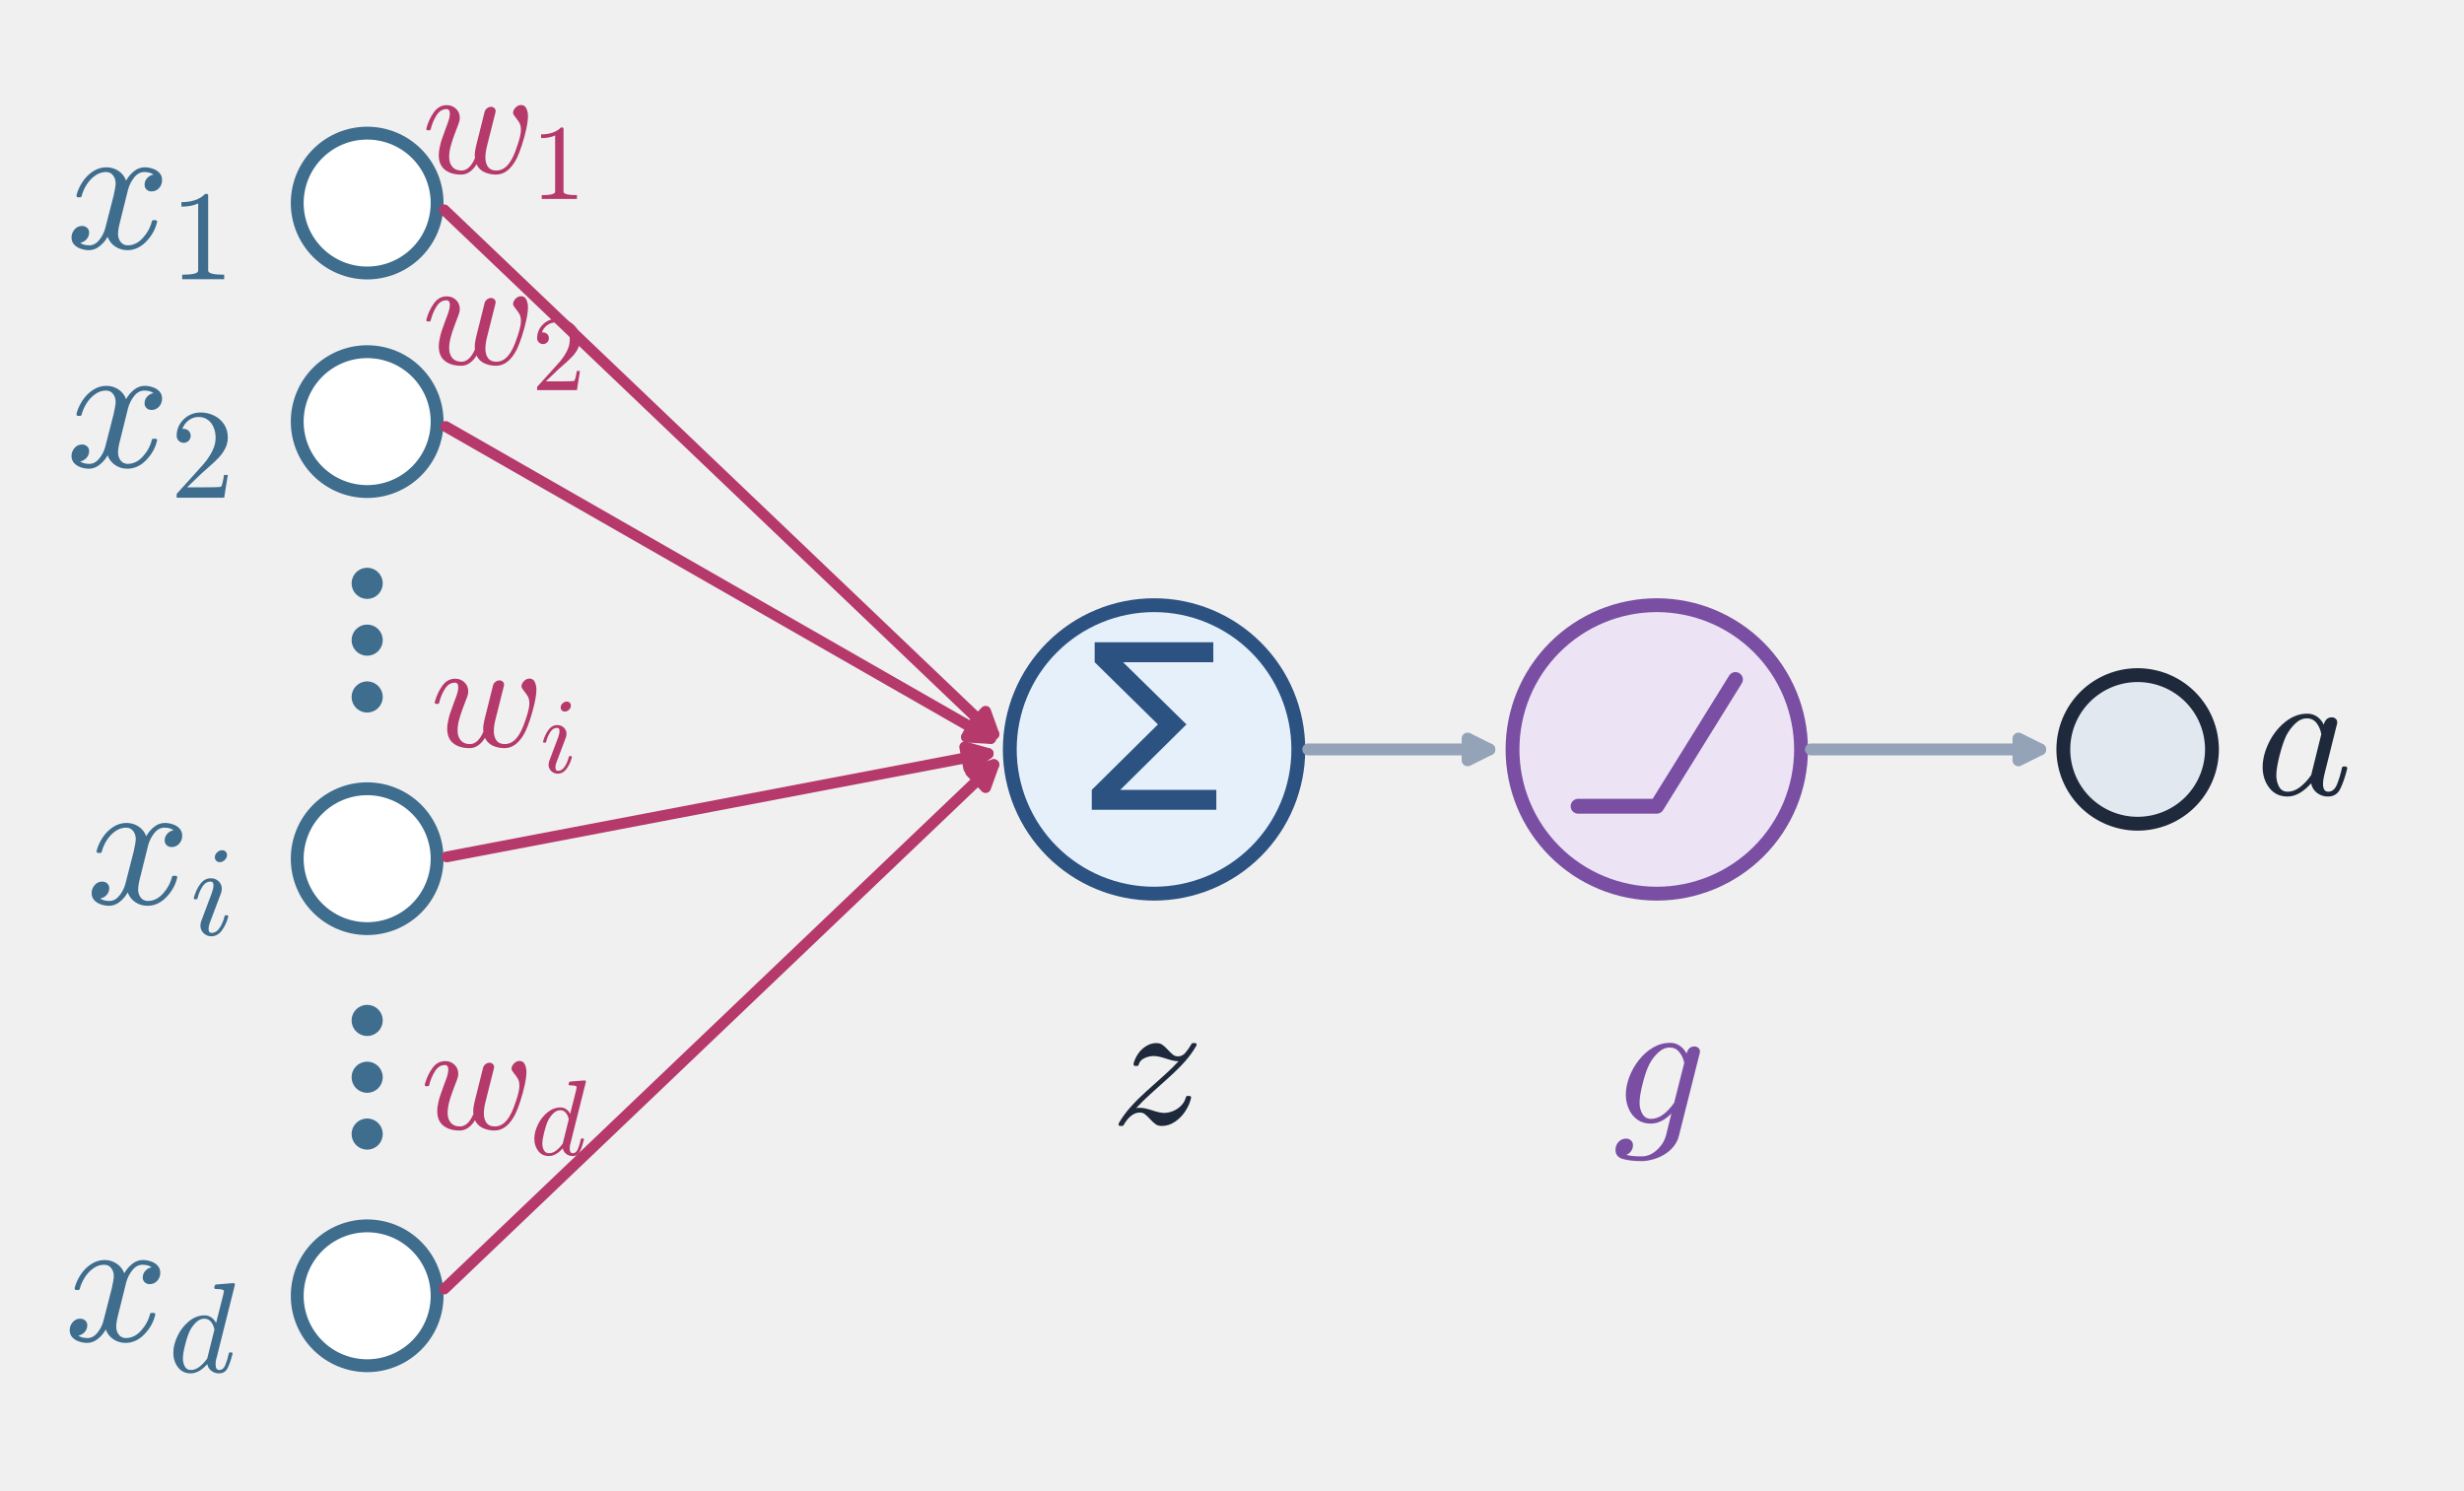
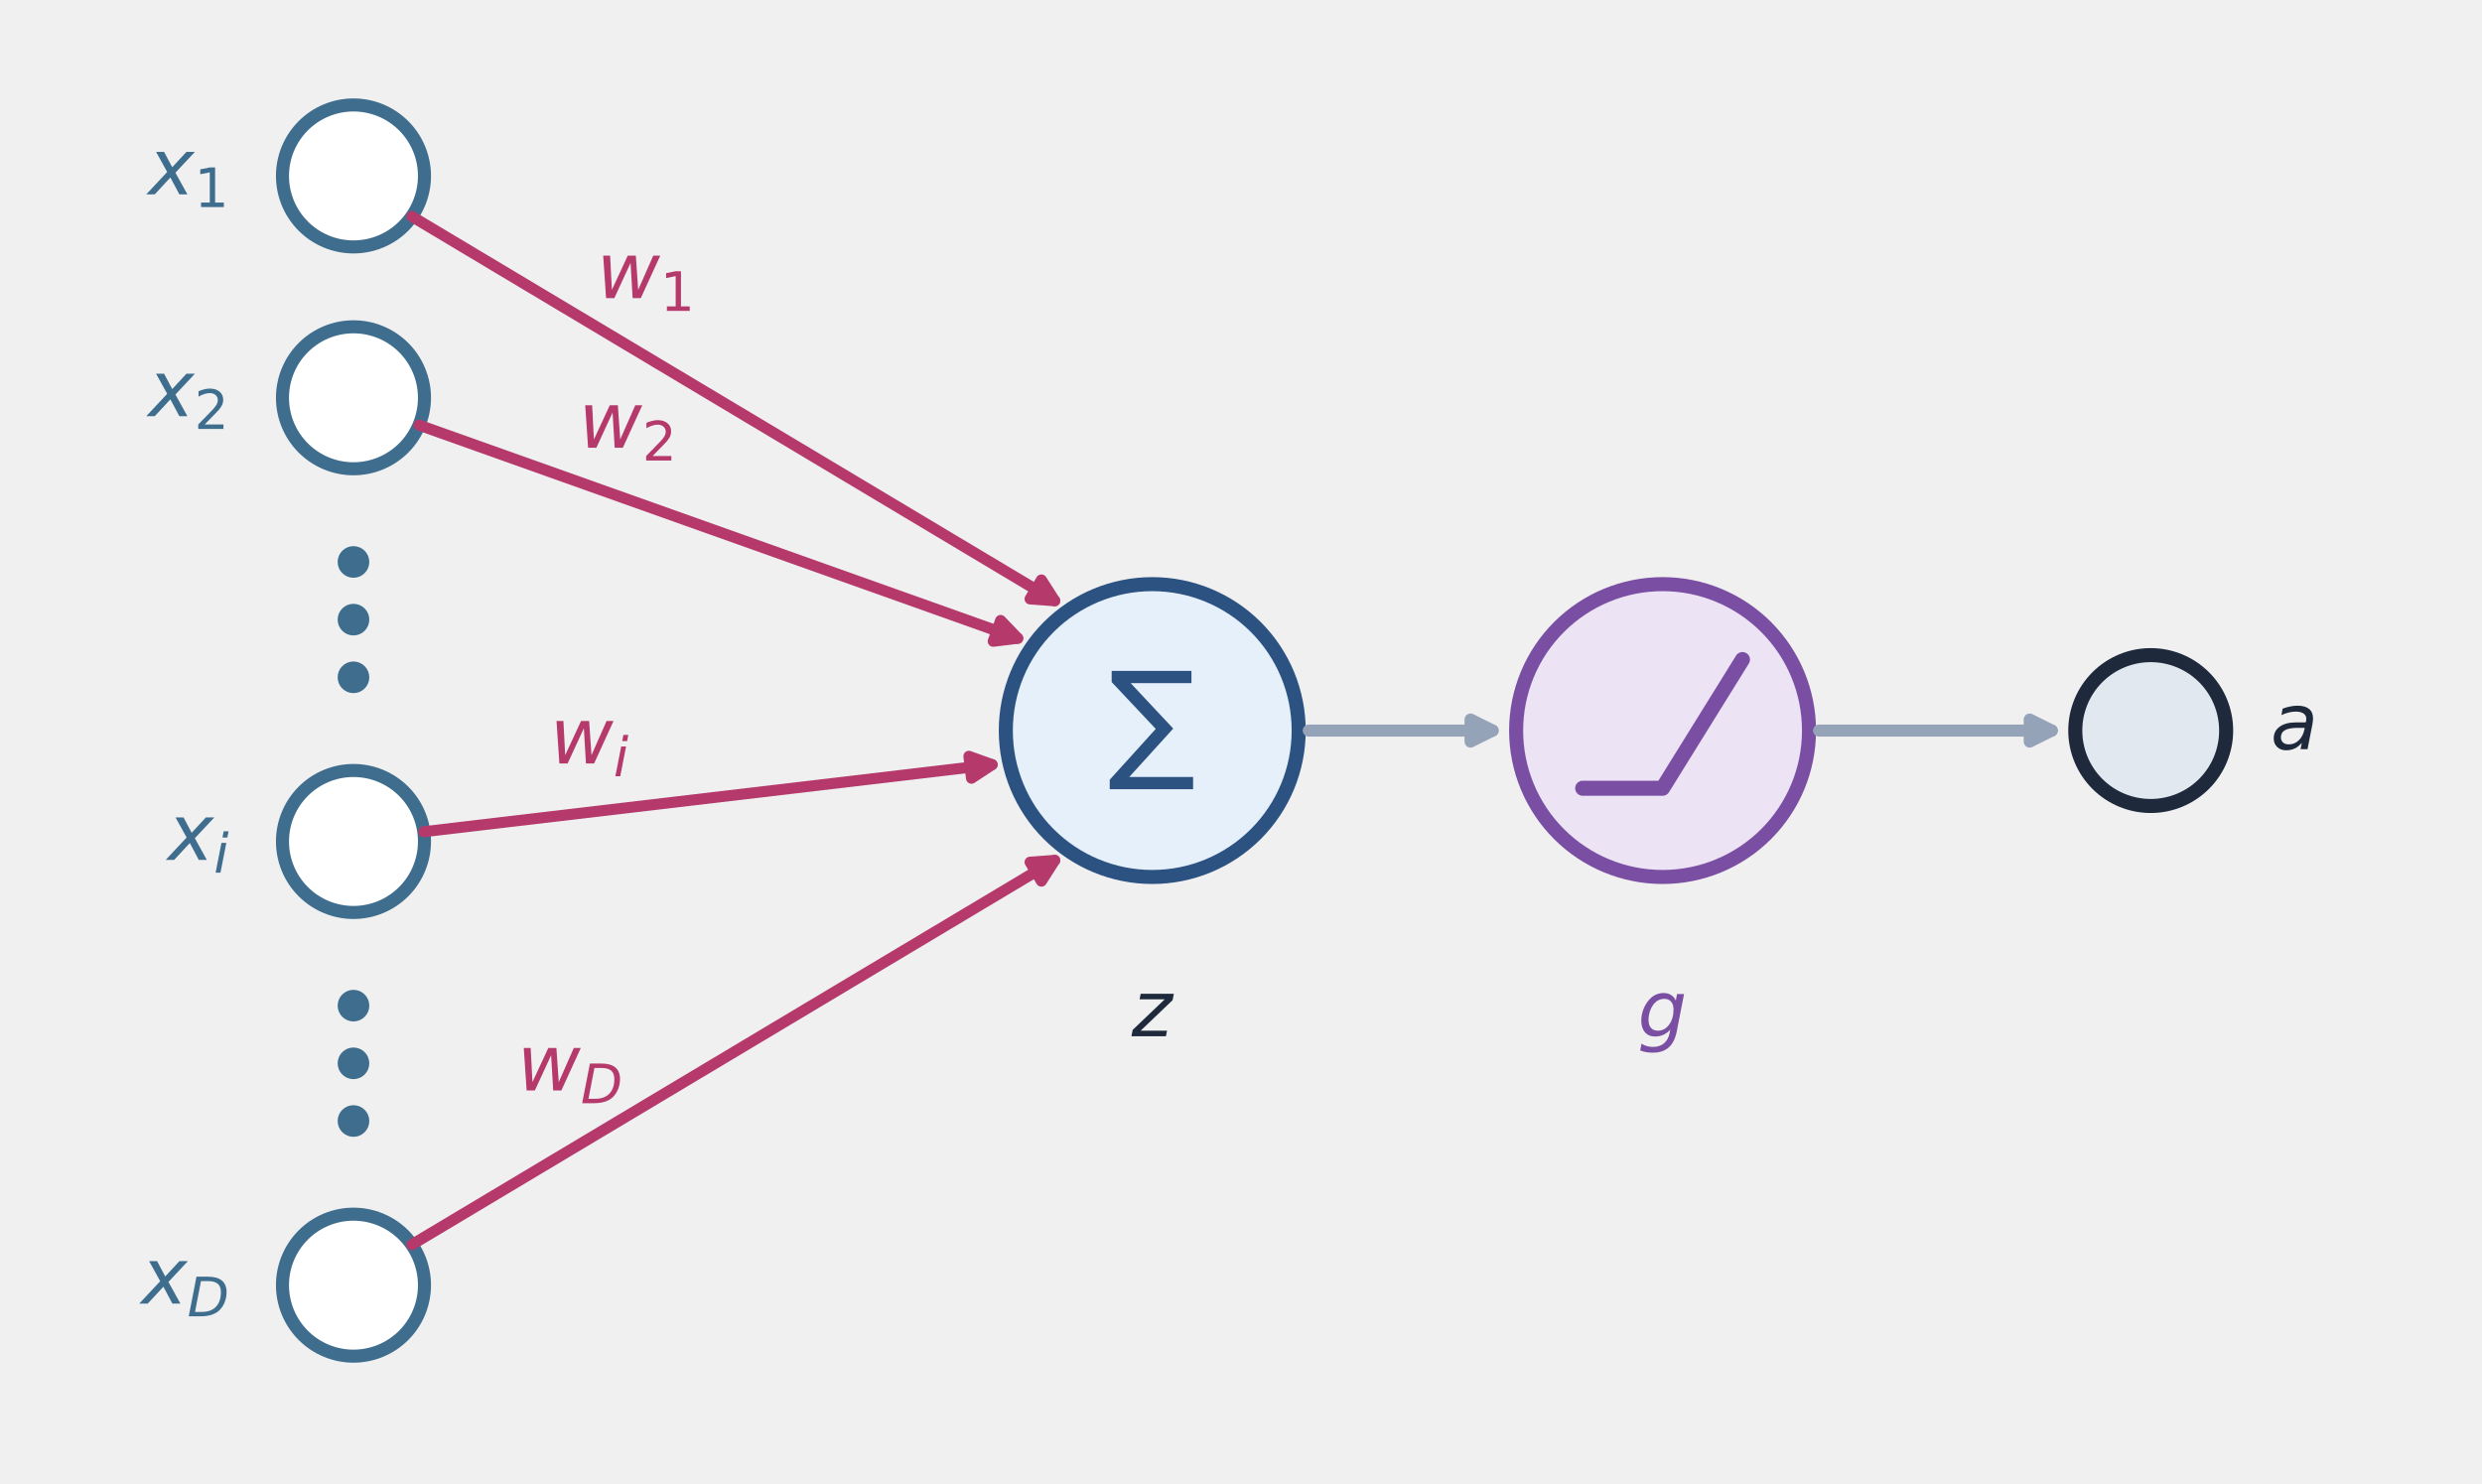
- <svg xmlns="http://www.w3.org/2000/svg" xmlns:xlink="http://www.w3.org/1999/xlink" width="498.476" height="301.671" viewBox="0 0 498.476 301.671" version="1.1">
+ <svg xmlns="http://www.w3.org/2000/svg" xmlns:xlink="http://www.w3.org/1999/xlink" width="494.64" height="295.655" viewBox="0 0 494.64 295.655" version="1.1">
  <defs>
    <style type="text/css">*{stroke-linejoin: round; stroke-linecap: butt}</style>
  </defs>
  <g id="figure_1">
    <g id="patch_1">
-       <path d="M 0 301.671  L 498.476 301.671  L 498.476 0  L 0 0  L 0 301.671  z " style="fill: none" />
+       <path d="M 0 295.655  L 494.64 295.655  L 494.64 0  L 0 0  L 0 295.655  z " style="fill: none" />
    </g>
    <g id="axes_1">
      <g id="patch_2">
-         <path d="M 74.28 55.235  C 78.033 55.235 81.632 53.744 84.286 51.091  C 86.939 48.437 88.43 44.838 88.43 41.085  C 88.43 37.333 86.939 33.733 84.286 31.08  C 81.632 28.426 78.033 26.935 74.28 26.935  C 70.528 26.935 66.928 28.426 64.275 31.08  C 61.621 33.733 60.13 37.333 60.13 41.085  C 60.13 44.838 61.621 48.437 64.275 51.091  C 66.928 53.744 70.528 55.235 74.28 55.235  z " clip-path="url(#pf57031138f)" style="fill: #ffffff; stroke: #3e6d8e; stroke-width: 2.6; stroke-linejoin: miter" />
+         <path d="M 70.445 49.219  C 74.197 49.219 77.797 47.729 80.45 45.075  C 83.104 42.422 84.595 38.822 84.595 35.069  C 84.595 31.317 83.104 27.717 80.45 25.064  C 77.797 22.41 74.197 20.919 70.445 20.919  C 66.692 20.919 63.092 22.41 60.439 25.064  C 57.785 27.717 56.294 31.317 56.294 35.069  C 56.294 38.822 57.785 42.422 60.439 45.075  C 63.092 47.729 66.692 49.219 70.445 49.219  z " clip-path="url(#p3cdff42920)" style="fill: #ffffff; stroke: #3e6d8e; stroke-width: 2.6; stroke-linejoin: miter" />
      </g>
      <g id="text_1">
-         <g style="fill: #3e6d8e" transform="translate(13.33 50.50015) scale(0.37 -0.37)">
+         <g style="fill: #3e6d8e" transform="translate(29.55339 38.78624) scale(0.154867 -0.154867)">
          <defs>
-             <path id="Cmmi10-78" d="M 500 184  Q 613 97 819 97  Q 1019 97 1172 289  Q 1325 481 1381 709  L 1672 1844  Q 1741 2153 1741 2266  Q 1741 2425 1652 2544  Q 1563 2663 1403 2663  Q 1200 2663 1022 2536  Q 844 2409 722 2214  Q 600 2019 550 1819  Q 538 1778 500 1778  L 422 1778  Q 372 1778 372 1838  L 372 1856  Q 434 2094 584 2320  Q 734 2547 951 2687  Q 1169 2828 1416 2828  Q 1650 2828 1839 2703  Q 2028 2578 2106 2363  Q 2216 2559 2386 2693  Q 2556 2828 2759 2828  Q 2897 2828 3040 2779  Q 3184 2731 3275 2631  Q 3366 2531 3366 2381  Q 3366 2219 3261 2101  Q 3156 1984 2994 1984  Q 2891 1984 2822 2050  Q 2753 2116 2753 2216  Q 2753 2350 2845 2451  Q 2938 2553 3066 2572  Q 2950 2663 2747 2663  Q 2541 2663 2389 2472  Q 2238 2281 2175 2047  L 1894 916  Q 1825 659 1825 494  Q 1825 331 1917 214  Q 2009 97 2163 97  Q 2463 97 2698 361  Q 2934 625 3009 941  Q 3022 978 3059 978  L 3138 978  Q 3163 978 3178 961  Q 3194 944 3194 922  Q 3194 916 3188 903  Q 3097 522 2806 225  Q 2516 -72 2150 -72  Q 1916 -72 1727 54  Q 1538 181 1459 397  Q 1359 209 1182 68  Q 1006 -72 806 -72  Q 669 -72 523 -23  Q 378 25 287 125  Q 197 225 197 378  Q 197 528 301 651  Q 406 775 563 775  Q 669 775 741 711  Q 813 647 813 544  Q 813 409 723 309  Q 634 209 500 184  z " transform="scale(0.015625)" />
-             <path id="Cmr10-31" d="M 594 0  L 594 225  Q 1394 225 1394 428  L 1394 3788  Q 1063 3628 556 3628  L 556 3853  Q 1341 3853 1741 4263  L 1831 4263  Q 1853 4263 1873 4245  Q 1894 4228 1894 4206  L 1894 428  Q 1894 225 2694 225  L 2694 0  L 594 0  z " transform="scale(0.015625)" />
+             <path id="DejaVuSans-Oblique-78" d="M 3841 3500  L 2234 1784  L 3219 0  L 2559 0  L 1819 1388  L 531 0  L -166 0  L 1556 1844  L 641 3500  L 1300 3500  L 1972 2234  L 3144 3500  L 3841 3500  z " transform="scale(0.015625)" />
+             <path id="DejaVuSans-31" d="M 794 531  L 1825 531  L 1825 4091  L 703 3866  L 703 4441  L 1819 4666  L 2450 4666  L 2450 531  L 3481 531  L 3481 0  L 794 0  L 794 531  z " transform="scale(0.015625)" />
          </defs>
-           <use xlink:href="#Cmmi10-78" transform="translate(0 0.8125)" />
-           <use xlink:href="#Cmr10-31" transform="translate(57.08008 -16.19375) scale(0.7)" />
+           <use xlink:href="#DejaVuSans-Oblique-78" transform="translate(0 0.3125)" />
+           <use xlink:href="#DejaVuSans-31" transform="translate(59.17969 -16.09375) scale(0.7)" />
        </g>
      </g>
      <g id="patch_3">
-         <path d="M 89.876 42.465  Q 146.356 96.358 201.055 148.552  " style="fill: none; stroke: #b5396b; stroke-width: 2.2; stroke-linecap: round" />
-         <path d="M 199.391 143.923  L 201.055 148.552  L 196.353 147.106  z " style="fill: #b5396b; stroke: #b5396b; stroke-width: 2.2; stroke-linecap: round" />
+         <path d="M 82.067 43.141  Q 147.185 82.075 210.192 119.747  " style="fill: none; stroke: #b5396b; stroke-width: 2.2; stroke-linecap: round" />
+         <path d="M 207.544 115.601  L 210.192 119.747  L 205.286 119.377  z " style="fill: #b5396b; stroke: #b5396b; stroke-width: 2.2; stroke-linecap: round" />
      </g>
      <g id="text_2">
-         <g style="fill: #b5396b" transform="translate(85.4192 35.19766) scale(0.31 -0.31)">
+         <g style="fill: #b5396b" transform="translate(118.8961 59.47617) scale(0.154867 -0.154867)">
          <defs>
-             <path id="Cmmi10-77" d="M 691 744  Q 691 878 727 1053  Q 763 1228 806 1364  Q 850 1500 954 1781  Q 1059 2063 1069 2088  Q 1153 2322 1153 2472  Q 1153 2663 1013 2663  Q 759 2663 595 2402  Q 431 2141 353 1819  Q 341 1778 300 1778  L 225 1778  Q 172 1778 172 1838  L 172 1856  Q 275 2238 487 2533  Q 700 2828 1025 2828  Q 1253 2828 1411 2678  Q 1569 2528 1569 2297  Q 1569 2178 1516 2047  Q 1441 1853 1339 1581  Q 1238 1309 1181 1087  Q 1125 866 1125 659  Q 1125 409 1256 253  Q 1388 97 1638 97  Q 1978 97 2203 616  Q 2194 653 2194 722  Q 2194 894 2247 1113  L 2606 2553  Q 2628 2638 2706 2698  Q 2784 2759 2875 2759  Q 2950 2759 3008 2709  Q 3066 2659 3066 2578  Q 3066 2541 3059 2528  L 2700 1100  Q 2638 844 2638 641  Q 2638 400 2748 248  Q 2859 97 3097 97  Q 3509 97 3775 641  Q 3875 834 3998 1212  Q 4122 1591 4122 1791  Q 4122 1975 4062 2083  Q 4003 2191 3898 2316  Q 3794 2441 3794 2503  Q 3794 2625 3898 2729  Q 4003 2834 4128 2834  Q 4281 2834 4348 2693  Q 4416 2553 4416 2375  Q 4416 2159 4344 1826  Q 4272 1494 4162 1158  Q 4053 822 3956 622  Q 3606 -72 3084 -72  Q 2816 -72 2594 31  Q 2372 134 2266 359  Q 2163 175 1995 51  Q 1828 -72 1625 -72  Q 1203 -72 947 129  Q 691 331 691 744  z " transform="scale(0.015625)" />
+             <path id="DejaVuSans-Oblique-77" d="M 544 3500  L 1113 3500  L 1259 684  L 2566 3500  L 3231 3500  L 3425 684  L 4666 3500  L 5241 3500  L 3641 0  L 2969 0  L 2797 2900  L 1459 0  L 781 0  L 544 3500  z " transform="scale(0.015625)" />
          </defs>
-           <use xlink:href="#Cmmi10-77" transform="translate(0 0.71875)" />
-           <use xlink:href="#Cmr10-31" transform="translate(71.48438 -16.2875) scale(0.7)" />
+           <use xlink:href="#DejaVuSans-Oblique-77" transform="translate(0 0.3125)" />
+           <use xlink:href="#DejaVuSans-31" transform="translate(81.78711 -16.09375) scale(0.7)" />
        </g>
      </g>
      <g id="patch_4">
-         <path d="M 74.28 99.454  C 78.033 99.454 81.632 97.963 84.286 95.31  C 86.939 92.656 88.43 89.057 88.43 85.304  C 88.43 81.552 86.939 77.952 84.286 75.299  C 81.632 72.645 78.033 71.154 74.28 71.154  C 70.528 71.154 66.928 72.645 64.275 75.299  C 61.621 77.952 60.13 81.552 60.13 85.304  C 60.13 89.057 61.621 92.656 64.275 95.31  C 66.928 97.963 70.528 99.454 74.28 99.454  z " clip-path="url(#pf57031138f)" style="fill: #ffffff; stroke: #3e6d8e; stroke-width: 2.6; stroke-linejoin: miter" />
+         <path d="M 70.445 93.438  C 74.197 93.438 77.797 91.947 80.45 89.294  C 83.104 86.64 84.595 83.041 84.595 79.288  C 84.595 75.536 83.104 71.936 80.45 69.283  C 77.797 66.629 74.197 65.138 70.445 65.138  C 66.692 65.138 63.092 66.629 60.439 69.283  C 57.785 71.936 56.294 75.536 56.294 79.288  C 56.294 83.041 57.785 86.64 60.439 89.294  C 63.092 91.947 66.692 93.438 70.445 93.438  z " clip-path="url(#p3cdff42920)" style="fill: #ffffff; stroke: #3e6d8e; stroke-width: 2.6; stroke-linejoin: miter" />
      </g>
      <g id="text_3">
-         <g style="fill: #3e6d8e" transform="translate(13.33 94.71902) scale(0.37 -0.37)">
+         <g style="fill: #3e6d8e" transform="translate(29.55339 83.00511) scale(0.154867 -0.154867)">
          <defs>
-             <path id="Cmr10-32" d="M 319 0  L 319 172  Q 319 188 331 206  L 1325 1306  Q 1550 1550 1690 1715  Q 1831 1881 1968 2097  Q 2106 2313 2186 2536  Q 2266 2759 2266 3009  Q 2266 3272 2169 3511  Q 2072 3750 1880 3894  Q 1688 4038 1416 4038  Q 1138 4038 916 3870  Q 694 3703 603 3438  Q 628 3444 672 3444  Q 816 3444 917 3347  Q 1019 3250 1019 3097  Q 1019 2950 917 2848  Q 816 2747 672 2747  Q 522 2747 420 2851  Q 319 2956 319 3097  Q 319 3338 409 3548  Q 500 3759 670 3923  Q 841 4088 1055 4175  Q 1269 4263 1509 4263  Q 1875 4263 2190 4108  Q 2506 3953 2690 3670  Q 2875 3388 2875 3009  Q 2875 2731 2753 2481  Q 2631 2231 2440 2026  Q 2250 1822 1953 1562  Q 1656 1303 1563 1216  L 838 519  L 1453 519  Q 1906 519 2211 526  Q 2516 534 2534 550  Q 2609 631 2688 1141  L 2875 1141  L 2694 0  L 319 0  z " transform="scale(0.015625)" />
+             <path id="DejaVuSans-32" d="M 1228 531  L 3431 531  L 3431 0  L 469 0  L 469 531  Q 828 903 1448 1529  Q 2069 2156 2228 2338  Q 2531 2678 2651 2914  Q 2772 3150 2772 3378  Q 2772 3750 2511 3984  Q 2250 4219 1831 4219  Q 1534 4219 1204 4116  Q 875 4013 500 3803  L 500 4441  Q 881 4594 1212 4672  Q 1544 4750 1819 4750  Q 2544 4750 2975 4387  Q 3406 4025 3406 3419  Q 3406 3131 3298 2873  Q 3191 2616 2906 2266  Q 2828 2175 2409 1742  Q 1991 1309 1228 531  z " transform="scale(0.015625)" />
          </defs>
-           <use xlink:href="#Cmmi10-78" transform="translate(0 0.8125)" />
-           <use xlink:href="#Cmr10-32" transform="translate(57.08008 -16.19375) scale(0.7)" />
+           <use xlink:href="#DejaVuSans-Oblique-78" transform="translate(0 0.3125)" />
+           <use xlink:href="#DejaVuSans-32" transform="translate(59.17969 -16.09375) scale(0.7)" />
        </g>
      </g>
      <g id="patch_5">
-         <path d="M 90.166 86.298  Q 146.356 118.468 200.411 149.416  " style="fill: none; stroke: #b5396b; stroke-width: 2.2; stroke-linecap: round" />
-         <path d="M 197.686 145.32  L 200.411 149.416  L 195.5 149.139  z " style="fill: #b5396b; stroke: #b5396b; stroke-width: 2.2; stroke-linecap: round" />
+         <path d="M 83.506 84.731  Q 144.323 106.39 202.823 127.224  " style="fill: none; stroke: #b5396b; stroke-width: 2.2; stroke-linecap: round" />
+         <path d="M 199.416 123.675  L 202.823 127.224  L 197.94 127.82  z " style="fill: #b5396b; stroke: #b5396b; stroke-width: 2.2; stroke-linecap: round" />
      </g>
      <g id="text_4">
-         <g style="fill: #b5396b" transform="translate(85.4192 73.88073) scale(0.31 -0.31)">
-           <use xlink:href="#Cmmi10-77" transform="translate(0 0.71875)" />
-           <use xlink:href="#Cmr10-32" transform="translate(71.48438 -16.2875) scale(0.7)" />
+         <g style="fill: #b5396b" transform="translate(115.3139 89.29806) scale(0.154867 -0.154867)">
+           <use xlink:href="#DejaVuSans-Oblique-77" transform="translate(0 0.3125)" />
+           <use xlink:href="#DejaVuSans-32" transform="translate(81.78711 -16.09375) scale(0.7)" />
        </g>
      </g>
      <g id="patch_6">
-         <path d="M 74.28 187.892  C 78.033 187.892 81.632 186.401 84.286 183.748  C 86.939 181.094 88.43 177.495 88.43 173.742  C 88.43 169.989 86.939 166.39 84.286 163.736  C 81.632 161.083 78.033 159.592 74.28 159.592  C 70.528 159.592 66.928 161.083 64.275 163.736  C 61.621 166.39 60.13 169.989 60.13 173.742  C 60.13 177.495 61.621 181.094 64.275 183.748  C 66.928 186.401 70.528 187.892 74.28 187.892  z " clip-path="url(#pf57031138f)" style="fill: #ffffff; stroke: #3e6d8e; stroke-width: 2.6; stroke-linejoin: miter" />
+         <path d="M 70.445 181.876  C 74.197 181.876 77.797 180.385 80.45 177.732  C 83.104 175.078 84.595 171.479 84.595 167.726  C 84.595 163.973 83.104 160.374 80.45 157.72  C 77.797 155.067 74.197 153.576 70.445 153.576  C 66.692 153.576 63.092 155.067 60.439 157.72  C 57.785 160.374 56.294 163.973 56.294 167.726  C 56.294 171.479 57.785 175.078 60.439 177.732  C 63.092 180.385 66.692 181.876 70.445 181.876  z " clip-path="url(#p3cdff42920)" style="fill: #ffffff; stroke: #3e6d8e; stroke-width: 2.6; stroke-linejoin: miter" />
      </g>
      <g id="text_5">
-         <g style="fill: #3e6d8e" transform="translate(17.4 183.1568) scale(0.37 -0.37)">
+         <g style="fill: #3e6d8e" transform="translate(33.42506 171.4428) scale(0.154867 -0.154867)">
          <defs>
-             <path id="Cmmi10-69" d="M 500 459  Q 500 578 550 709  L 1069 2088  Q 1153 2322 1153 2472  Q 1153 2663 1013 2663  Q 759 2663 595 2402  Q 431 2141 353 1819  Q 341 1778 300 1778  L 225 1778  Q 172 1778 172 1838  L 172 1856  Q 275 2238 487 2533  Q 700 2828 1025 2828  Q 1253 2828 1411 2678  Q 1569 2528 1569 2297  Q 1569 2178 1516 2047  L 997 672  Q 909 459 909 288  Q 909 97 1056 97  Q 1306 97 1473 364  Q 1641 631 1709 941  Q 1722 978 1759 978  L 1838 978  Q 1863 978 1878 961  Q 1894 944 1894 922  Q 1894 916 1888 903  Q 1800 541 1583 234  Q 1366 -72 1044 -72  Q 819 -72 659 83  Q 500 238 500 459  z M 1222 3878  Q 1222 4013 1334 4122  Q 1447 4231 1581 4231  Q 1691 4231 1761 4164  Q 1831 4097 1831 3994  Q 1831 3850 1717 3742  Q 1603 3634 1466 3634  Q 1363 3634 1292 3704  Q 1222 3775 1222 3878  z " transform="scale(0.015625)" />
+             <path id="DejaVuSans-Oblique-69" d="M 1172 4863  L 1747 4863  L 1606 4134  L 1031 4134  L 1172 4863  z M 909 3500  L 1484 3500  L 800 0  L 225 0  L 909 3500  z " transform="scale(0.015625)" />
          </defs>
-           <use xlink:href="#Cmmi10-78" transform="translate(0 0.8125)" />
-           <use xlink:href="#Cmmi10-69" transform="translate(57.08008 -16.19375) scale(0.7)" />
+           <use xlink:href="#DejaVuSans-Oblique-78" transform="translate(0 0.3125)" />
+           <use xlink:href="#DejaVuSans-Oblique-69" transform="translate(59.17969 -16.09375) scale(0.7)" />
        </g>
      </g>
      <g id="patch_7">
-         <path d="M 90.393 173.368  Q 146.356 162.687 199.904 152.468  " style="fill: none; stroke: #b5396b; stroke-width: 2.2; stroke-linecap: round" />
-         <path d="M 195.17 151.132  L 199.904 152.468  L 195.994 155.454  z " style="fill: #b5396b; stroke: #b5396b; stroke-width: 2.2; stroke-linecap: round" />
+         <path d="M 84.46 165.779  Q 142.312 158.953 197.72 152.414  " style="fill: none; stroke: #b5396b; stroke-width: 2.2; stroke-linecap: round" />
+         <path d="M 193.093 150.745  L 197.72 152.414  L 193.608 155.115  z " style="fill: #b5396b; stroke: #b5396b; stroke-width: 2.2; stroke-linecap: round" />
      </g>
      <g id="text_6">
-         <g style="fill: #b5396b" transform="translate(87.1242 151.2469) scale(0.31 -0.31)">
-           <use xlink:href="#Cmmi10-77" transform="translate(0 0.71875)" />
-           <use xlink:href="#Cmmi10-69" transform="translate(71.48438 -16.2875) scale(0.7)" />
+         <g style="fill: #b5396b" transform="translate(109.591 152.2255) scale(0.154867 -0.154867)">
+           <use xlink:href="#DejaVuSans-Oblique-77" transform="translate(0 0.3125)" />
+           <use xlink:href="#DejaVuSans-Oblique-69" transform="translate(81.78711 -16.09375) scale(0.7)" />
        </g>
      </g>
      <g id="patch_8">
-         <path d="M 74.28 276.33  C 78.033 276.33 81.632 274.839 84.286 272.185  C 86.939 269.532 88.43 265.932 88.43 262.18  C 88.43 258.427 86.939 254.828 84.286 252.174  C 81.632 249.521 78.033 248.03 74.28 248.03  C 70.528 248.03 66.928 249.521 64.275 252.174  C 61.621 254.828 60.13 258.427 60.13 262.18  C 60.13 265.932 61.621 269.532 64.275 272.185  C 66.928 274.839 70.528 276.33 74.28 276.33  z " clip-path="url(#pf57031138f)" style="fill: #ffffff; stroke: #3e6d8e; stroke-width: 2.6; stroke-linejoin: miter" />
+         <path d="M 70.445 270.314  C 74.197 270.314 77.797 268.823 80.45 266.169  C 83.104 263.516 84.595 259.916 84.595 256.164  C 84.595 252.411 83.104 248.812 80.45 246.158  C 77.797 243.505 74.197 242.014 70.445 242.014  C 66.692 242.014 63.092 243.505 60.439 246.158  C 57.785 248.812 56.294 252.411 56.294 256.164  C 56.294 259.916 57.785 263.516 60.439 266.169  C 63.092 268.823 66.692 270.314 70.445 270.314  z " clip-path="url(#p3cdff42920)" style="fill: #ffffff; stroke: #3e6d8e; stroke-width: 2.6; stroke-linejoin: miter" />
      </g>
      <g id="text_7">
-         <g style="fill: #3e6d8e" transform="translate(12.96 271.5945) scale(0.37 -0.37)">
+         <g style="fill: #3e6d8e" transform="translate(28.15958 259.8806) scale(0.154867 -0.154867)">
          <defs>
-             <path id="Cmmi10-64" d="M 1113 -72  Q 709 -72 476 233  Q 244 538 244 953  Q 244 1363 456 1803  Q 669 2244 1030 2536  Q 1391 2828 1806 2828  Q 1994 2828 2145 2723  Q 2297 2619 2381 2444  L 2741 3872  Q 2766 3981 2772 4044  Q 2772 4147 2356 4147  Q 2291 4147 2291 4231  Q 2294 4247 2305 4287  Q 2316 4328 2333 4350  Q 2350 4372 2381 4372  L 3244 4441  Q 3322 4441 3322 4359  L 2400 678  Q 2356 572 2356 372  Q 2356 97 2541 97  Q 2741 97 2845 351  Q 2950 606 3022 941  Q 3034 978 3072 978  L 3150 978  Q 3175 978 3190 956  Q 3206 934 3206 916  Q 3094 469 2961 198  Q 2828 -72 2528 -72  Q 2313 -72 2147 54  Q 1981 181 1941 391  Q 1528 -72 1113 -72  z M 1119 97  Q 1350 97 1567 270  Q 1784 444 1941 678  Q 1947 684 1947 703  L 2297 2113  Q 2259 2338 2131 2500  Q 2003 2663 1791 2663  Q 1575 2663 1389 2486  Q 1203 2309 1075 2069  Q 950 1813 836 1366  Q 722 919 722 672  Q 722 450 817 273  Q 913 97 1119 97  z " transform="scale(0.015625)" />
+             <path id="DejaVuSans-Oblique-44" d="M 1081 4666  L 2438 4666  Q 3519 4666 4070 4208  Q 4622 3750 4622 2847  Q 4622 2250 4412 1698  Q 4203 1147 3834 769  Q 3463 381 2891 190  Q 2319 0 1538 0  L 172 0  L 1081 4666  z M 1613 4147  L 909 519  L 1734 519  Q 2794 519 3375 1128  Q 3956 1738 3956 2847  Q 3956 3519 3581 3833  Q 3206 4147 2406 4147  L 1613 4147  z " transform="scale(0.015625)" />
          </defs>
-           <use xlink:href="#Cmmi10-78" transform="translate(0 0.8125)" />
-           <use xlink:href="#Cmmi10-64" transform="translate(57.08008 -16.19375) scale(0.7)" />
+           <use xlink:href="#DejaVuSans-Oblique-78" transform="translate(0 0.3125)" />
+           <use xlink:href="#DejaVuSans-Oblique-44" transform="translate(59.17969 -16.09375) scale(0.7)" />
        </g>
      </g>
      <g id="patch_9">
-         <path d="M 89.876 260.8  Q 146.356 206.908 201.055 154.713  " style="fill: none; stroke: #b5396b; stroke-width: 2.2; stroke-linecap: round" />
-         <path d="M 196.353 156.159  L 201.055 154.713  L 199.391 159.342  z " style="fill: #b5396b; stroke: #b5396b; stroke-width: 2.2; stroke-linecap: round" />
+         <path d="M 82.067 248.093  Q 147.185 209.158 210.192 171.486  " style="fill: none; stroke: #b5396b; stroke-width: 2.2; stroke-linecap: round" />
+         <path d="M 205.286 171.856  L 210.192 171.486  L 207.544 175.633  z " style="fill: #b5396b; stroke: #b5396b; stroke-width: 2.2; stroke-linecap: round" />
      </g>
      <g id="text_8">
-         <g style="fill: #b5396b" transform="translate(85.1092 228.613) scale(0.31 -0.31)">
-           <use xlink:href="#Cmmi10-77" transform="translate(0 0.71875)" />
-           <use xlink:href="#Cmmi10-64" transform="translate(71.48438 -16.2875) scale(0.7)" />
+         <g style="fill: #b5396b" transform="translate(103.0658 217.3986) scale(0.154867 -0.154867)">
+           <use xlink:href="#DejaVuSans-Oblique-77" transform="translate(0 0.3125)" />
+           <use xlink:href="#DejaVuSans-Oblique-44" transform="translate(81.78711 -16.09375) scale(0.7)" />
        </g>
      </g>
      <g id="patch_10">
-         <path d="M 233.468 180.817  C 241.208 180.817 248.632 177.742 254.105 172.269  C 259.578 166.796 262.653 159.372 262.653 151.633  C 262.653 143.893 259.578 136.469 254.105 130.996  C 248.632 125.523 241.208 122.448 233.468 122.448  C 225.728 122.448 218.305 125.523 212.832 130.996  C 207.359 136.469 204.284 143.893 204.284 151.633  C 204.284 159.372 207.359 166.796 212.832 172.269  C 218.305 177.742 225.728 180.817 233.468 180.817  z " clip-path="url(#pf57031138f)" style="fill: #e6f0fa; stroke: #2c5282; stroke-width: 2.8; stroke-linejoin: miter" />
+         <path d="M 229.632 174.801  C 237.372 174.801 244.796 171.726 250.269 166.253  C 255.742 160.78 258.817 153.356 258.817 145.617  C 258.817 137.877 255.742 130.453 250.269 124.98  C 244.796 119.507 237.372 116.432 229.632 116.432  C 221.893 116.432 214.469 119.507 208.996 124.98  C 203.523 130.453 200.448 137.877 200.448 145.617  C 200.448 153.356 203.523 160.78 208.996 166.253  C 214.469 171.726 221.893 174.801 229.632 174.801  z " clip-path="url(#p3cdff42920)" style="fill: #e6f0fa; stroke: #2c5282; stroke-width: 2.8; stroke-linejoin: miter" />
      </g>
      <g id="text_9">
-         <g style="fill: #2c5282" transform="translate(218.8096 163.8463) scale(0.48 -0.48)">
+         <g style="fill: #2c5282" transform="translate(220.8473 152.3885) scale(0.183025 -0.183025)">
          <defs>
-             <path id="Helvetica-3a3" d="M 275 538  L 2059 2303  L 353 3981  L 353 4519  L 3553 4519  L 3553 3981  L 1119 3981  L 2828 2303  L 1044 538  L 3634 538  L 3634 0  L 275 0  L 275 538  z " transform="scale(0.015625)" />
+             <path id="DejaVuSansDisplay-2211" d="M 244 6509  L 5803 6509  L 5803 5656  L 1566 5656  L 4534 2488  L 1469 -888  L 5919 -888  L 5919 -1738  L 109 -1738  L 109 -1078  L 3316 2463  L 244 5728  L 244 6509  z " transform="scale(0.015625)" />
          </defs>
-           <use xlink:href="#Helvetica-3a3" />
+           <use xlink:href="#DejaVuSansDisplay-2211" transform="translate(0 0.296875)" />
        </g>
      </g>
      <g id="text_10">
-         <g style="fill: #1e293b" transform="translate(224.7733 227.6994) scale(0.37 -0.37)">
+         <g style="fill: #1e293b" transform="translate(225.5285 206.6019) scale(0.154867 -0.154867)">
          <defs>
-             <path id="Cmmi10-7a" d="M 313 -72  Q 263 -72 263 -13  Q 263 19 275 31  Q 447 328 689 598  Q 931 869 1239 1145  Q 1547 1422 1858 1700  Q 2169 1978 2363 2194  L 2338 2194  Q 2197 2194 1925 2284  Q 1653 2375 1497 2375  Q 1328 2375 1168 2301  Q 1009 2228 966 2075  Q 956 2028 916 2028  L 838 2028  Q 788 2028 788 2094  L 788 2113  Q 838 2300 952 2462  Q 1066 2625 1233 2726  Q 1400 2828 1581 2828  Q 1709 2828 1793 2770  Q 1878 2713 1990 2591  Q 2103 2469 2173 2416  Q 2244 2363 2350 2363  Q 2491 2363 2602 2491  Q 2713 2619 2822 2809  Q 2841 2828 2869 2828  L 2944 2828  Q 2966 2828 2980 2812  Q 2994 2797 2994 2772  Q 2994 2750 2981 2731  Q 2809 2434 2579 2176  Q 2350 1919 1979 1586  Q 1609 1253 1354 1023  Q 1100 794 878 550  Q 928 563 1013 563  Q 1169 563 1439 473  Q 1709 384 1856 384  Q 2016 384 2178 453  Q 2341 522 2459 647  Q 2578 772 2619 934  Q 2634 978 2669 978  L 2747 978  Q 2772 978 2787 958  Q 2803 938 2803 916  Q 2803 909 2797 897  Q 2738 653 2591 433  Q 2444 213 2230 70  Q 2016 -72 1772 -72  Q 1650 -72 1565 -15  Q 1481 41 1367 164  Q 1253 288 1181 342  Q 1109 397 1006 397  Q 688 397 434 -50  Q 413 -72 391 -72  L 313 -72  z " transform="scale(0.015625)" />
+             <path id="DejaVuSans-Oblique-7a" d="M 744 3500  L 3475 3500  L 3372 2975  L 738 459  L 2913 459  L 2822 0  L -19 0  L 84 525  L 2719 3041  L 653 3041  L 744 3500  z " transform="scale(0.015625)" />
          </defs>
-           <use xlink:href="#Cmmi10-7a" transform="translate(0 0.8125)" />
+           <use xlink:href="#DejaVuSans-Oblique-7a" transform="translate(0 0.3125)" />
        </g>
      </g>
      <g id="patch_11">
-         <path d="M 264.655 151.633  Q 284.321 151.633 301.303 151.633  " style="fill: none; stroke: #94a3b8; stroke-width: 2.4; stroke-linecap: round" />
-         <path d="M 296.903 149.433  L 301.303 151.633  L 296.903 153.833  z " style="fill: #94a3b8; stroke: #94a3b8; stroke-width: 2.4; stroke-linecap: round" />
+         <path d="M 260.819 145.617  Q 280.485 145.617 297.468 145.617  " style="fill: none; stroke: #94a3b8; stroke-width: 2.4; stroke-linecap: round" />
+         <path d="M 293.068 143.417  L 297.468 145.617  L 293.068 147.817  z " style="fill: #94a3b8; stroke: #94a3b8; stroke-width: 2.4; stroke-linecap: round" />
      </g>
      <g id="patch_12">
-         <path d="M 335.172 180.817  C 342.912 180.817 350.335 177.742 355.808 172.269  C 361.281 166.796 364.356 159.372 364.356 151.633  C 364.356 143.893 361.281 136.469 355.808 130.996  C 350.335 125.523 342.912 122.448 335.172 122.448  C 327.432 122.448 320.008 125.523 314.535 130.996  C 309.062 136.469 305.987 143.893 305.987 151.633  C 305.987 159.372 309.062 166.796 314.535 172.269  C 320.008 177.742 327.432 180.817 335.172 180.817  z " clip-path="url(#pf57031138f)" style="fill: #ece3f5; stroke: #7a4fa3; stroke-width: 2.8; stroke-linejoin: miter" />
+         <path d="M 331.336 174.801  C 339.076 174.801 346.5 171.726 351.972 166.253  C 357.445 160.78 360.52 153.356 360.52 145.617  C 360.52 137.877 357.445 130.453 351.972 124.98  C 346.5 119.507 339.076 116.432 331.336 116.432  C 323.596 116.432 316.172 119.507 310.699 124.98  C 305.226 130.453 302.151 137.877 302.151 145.617  C 302.151 153.356 305.226 160.78 310.699 166.253  C 316.172 171.726 323.596 174.801 331.336 174.801  z " clip-path="url(#p3cdff42920)" style="fill: #ece3f5; stroke: #7a4fa3; stroke-width: 2.8; stroke-linejoin: miter" />
      </g>
      <g id="text_11">
-         <g style="fill: #7a4fa3" transform="translate(326.2917 227.6416) scale(0.37 -0.37)">
+         <g style="fill: #7a4fa3" transform="translate(326.3801 206.6019) scale(0.154867 -0.154867)">
          <defs>
-             <path id="Cmmi10-67" d="M 91 -916  Q 91 -759 198 -642  Q 306 -525 459 -525  Q 563 -525 633 -589  Q 703 -653 703 -756  Q 703 -872 637 -964  Q 572 -1056 469 -1094  Q 641 -1147 1006 -1147  Q 1300 -1147 1544 -920  Q 1788 -694 1863 -397  L 2047 353  Q 1700 0 1325 0  Q 1050 0 854 140  Q 659 281 556 515  Q 453 750 453 1013  Q 453 1306 573 1628  Q 694 1950 911 2225  Q 1128 2500 1409 2664  Q 1691 2828 2003 2828  Q 2191 2828 2341 2725  Q 2491 2622 2578 2450  Q 2641 2700 2853 2700  Q 2934 2700 2990 2651  Q 3047 2603 3047 2522  Q 3047 2503 3045 2493  Q 3044 2484 3041 2472  L 2309 -434  Q 2259 -634 2125 -800  Q 1991 -966 1809 -1077  Q 1628 -1188 1412 -1250  Q 1197 -1313 997 -1313  Q 631 -1313 361 -1242  Q 91 -1172 91 -916  z M 1338 166  Q 1747 166 2144 728  L 2497 2125  Q 2453 2347 2322 2505  Q 2191 2663 1991 2663  Q 1778 2663 1589 2489  Q 1400 2316 1275 2075  Q 1156 1844 1045 1411  Q 934 978 934 728  Q 934 509 1034 337  Q 1134 166 1338 166  z " transform="scale(0.015625)" />
+             <path id="DejaVuSans-Oblique-67" d="M 3816 3500  L 3219 434  Q 3047 -456 2561 -893  Q 2075 -1331 1253 -1331  Q 950 -1331 690 -1286  Q 431 -1241 206 -1147  L 313 -588  Q 525 -725 762 -790  Q 1000 -856 1269 -856  Q 1816 -856 2167 -557  Q 2519 -259 2631 300  L 2681 563  Q 2441 288 2122 144  Q 1803 0 1434 0  Q 903 0 598 351  Q 294 703 294 1319  Q 294 1803 478 2267  Q 663 2731 997 3091  Q 1219 3328 1514 3456  Q 1809 3584 2131 3584  Q 2484 3584 2746 3420  Q 3009 3256 3138 2956  L 3238 3500  L 3816 3500  z M 2950 2216  Q 2950 2641 2750 2872  Q 2550 3103 2181 3103  Q 1953 3103 1747 3012  Q 1541 2922 1394 2759  Q 1156 2491 1023 2127  Q 891 1763 891 1375  Q 891 944 1092 712  Q 1294 481 1672 481  Q 2219 481 2584 976  Q 2950 1472 2950 2216  z " transform="scale(0.015625)" />
          </defs>
-           <use xlink:href="#Cmmi10-67" transform="translate(0 0.8125)" />
+           <use xlink:href="#DejaVuSans-Oblique-67" />
        </g>
      </g>
      <g id="patch_13">
-         <path d="M 366.354 151.633  Q 390.888 151.633 412.738 151.633  " style="fill: none; stroke: #94a3b8; stroke-width: 2.4; stroke-linecap: round" />
-         <path d="M 408.338 149.433  L 412.738 151.633  L 408.338 153.833  z " style="fill: #94a3b8; stroke: #94a3b8; stroke-width: 2.4; stroke-linecap: round" />
+         <path d="M 362.519 145.617  Q 387.052 145.617 408.902 145.617  " style="fill: none; stroke: #94a3b8; stroke-width: 2.4; stroke-linecap: round" />
+         <path d="M 404.502 143.417  L 408.902 145.617  L 404.502 147.817  z " style="fill: #94a3b8; stroke: #94a3b8; stroke-width: 2.4; stroke-linecap: round" />
      </g>
      <g id="patch_14">
-         <path d="M 432.453 166.667  C 436.44 166.667 440.265 165.083 443.084 162.263  C 445.904 159.444 447.488 155.62 447.488 151.633  C 447.488 147.645 445.904 143.821 443.084 141.002  C 440.265 138.182 436.44 136.598 432.453 136.598  C 428.466 136.598 424.642 138.182 421.822 141.002  C 419.003 143.821 417.419 147.645 417.419 151.633  C 417.419 155.62 419.003 159.444 421.822 162.263  C 424.642 165.083 428.466 166.667 432.453 166.667  z " clip-path="url(#pf57031138f)" style="fill: #e2e8f0; stroke: #1e293b; stroke-width: 2.8; stroke-linejoin: miter" />
+         <path d="M 428.617 160.651  C 432.605 160.651 436.429 159.067 439.248 156.248  C 442.068 153.428 443.652 149.604 443.652 145.617  C 443.652 141.629 442.068 137.805 439.248 134.986  C 436.429 132.166 432.605 130.582 428.617 130.582  C 424.63 130.582 420.806 132.166 417.986 134.986  C 415.167 137.805 413.583 141.629 413.583 145.617  C 413.583 149.604 415.167 153.428 417.986 156.248  C 420.806 159.067 424.63 160.651 428.617 160.651  z " clip-path="url(#p3cdff42920)" style="fill: #e2e8f0; stroke: #1e293b; stroke-width: 2.8; stroke-linejoin: miter" />
      </g>
      <g id="text_12">
-         <g style="fill: #1e293b" transform="translate(456.3314 161.0473) scale(0.37 -0.37)">
+         <g style="fill: #1e293b" transform="translate(452.4955 149.3334) scale(0.154867 -0.154867)">
          <defs>
-             <path id="Cmmi10-61" d="M 1113 -72  Q 709 -72 476 233  Q 244 538 244 953  Q 244 1363 456 1803  Q 669 2244 1030 2536  Q 1391 2828 1806 2828  Q 1997 2828 2147 2725  Q 2297 2622 2381 2444  Q 2453 2700 2663 2700  Q 2744 2700 2798 2651  Q 2853 2603 2853 2522  Q 2853 2503 2851 2493  Q 2850 2484 2847 2472  L 2400 684  Q 2356 494 2356 372  Q 2356 97 2541 97  Q 2741 97 2845 351  Q 2950 606 3022 941  Q 3034 978 3072 978  L 3150 978  Q 3175 978 3190 956  Q 3206 934 3206 916  Q 3094 469 2961 198  Q 2828 -72 2528 -72  Q 2313 -72 2147 54  Q 1981 181 1941 391  Q 1528 -72 1113 -72  z M 1119 97  Q 1350 97 1567 270  Q 1784 444 1941 678  Q 1947 684 1947 697  L 2291 2088  L 2297 2106  Q 2259 2334 2132 2498  Q 2006 2663 1791 2663  Q 1575 2663 1389 2486  Q 1203 2309 1075 2069  Q 950 1813 836 1366  Q 722 919 722 672  Q 722 450 817 273  Q 913 97 1119 97  z " transform="scale(0.015625)" />
+             <path id="DejaVuSans-Oblique-61" d="M 3438 1997  L 3047 0  L 2472 0  L 2578 531  Q 2325 219 2001 64  Q 1678 -91 1281 -91  Q 834 -91 548 182  Q 263 456 263 884  Q 263 1497 752 1853  Q 1241 2209 2100 2209  L 2900 2209  L 2931 2363  Q 2938 2388 2941 2417  Q 2944 2447 2944 2509  Q 2944 2788 2717 2942  Q 2491 3097 2081 3097  Q 1800 3097 1504 3025  Q 1209 2953 897 2809  L 997 3341  Q 1322 3463 1633 3523  Q 1944 3584 2234 3584  Q 2853 3584 3176 3315  Q 3500 3047 3500 2534  Q 3500 2431 3484 2292  Q 3469 2153 3438 1997  z M 2816 1759  L 2241 1759  Q 1534 1759 1195 1570  Q 856 1381 856 984  Q 856 709 1029 553  Q 1203 397 1509 397  Q 1978 397 2328 733  Q 2678 1069 2791 1631  L 2816 1759  z " transform="scale(0.015625)" />
          </defs>
-           <use xlink:href="#Cmmi10-61" transform="translate(0 0.8125)" />
+           <use xlink:href="#DejaVuSans-Oblique-61" />
        </g>
      </g>
      <g id="patch_15">
-         <path d="M 74.28 143.673  C 74.984 143.673 75.659 143.394 76.156 142.896  C 76.654 142.399 76.934 141.724 76.934 141.02  C 76.934 140.316 76.654 139.642 76.156 139.144  C 75.659 138.646 74.984 138.367 74.28 138.367  C 73.577 138.367 72.902 138.646 72.404 139.144  C 71.907 139.642 71.627 140.316 71.627 141.02  C 71.627 141.724 71.907 142.399 72.404 142.896  C 72.902 143.394 73.577 143.673 74.28 143.673  z " clip-path="url(#pf57031138f)" style="fill: #3e6d8e; stroke: #3e6d8e; stroke-linejoin: miter" />
+         <path d="M 70.445 137.657  C 71.148 137.657 71.823 137.378 72.321 136.88  C 72.818 136.383 73.098 135.708 73.098 135.004  C 73.098 134.3 72.818 133.626 72.321 133.128  C 71.823 132.63 71.148 132.351 70.445 132.351  C 69.741 132.351 69.066 132.63 68.568 133.128  C 68.071 133.626 67.791 134.3 67.791 135.004  C 67.791 135.708 68.071 136.383 68.568 136.88  C 69.066 137.378 69.741 137.657 70.445 137.657  z " clip-path="url(#p3cdff42920)" style="fill: #3e6d8e; stroke: #3e6d8e; stroke-linejoin: miter" />
      </g>
      <g id="patch_16">
-         <path d="M 74.28 132.176  C 74.984 132.176 75.659 131.897 76.156 131.399  C 76.654 130.902 76.934 130.227 76.934 129.523  C 76.934 128.82 76.654 128.145 76.156 127.647  C 75.659 127.15 74.984 126.87 74.28 126.87  C 73.577 126.87 72.902 127.15 72.404 127.647  C 71.907 128.145 71.627 128.82 71.627 129.523  C 71.627 130.227 71.907 130.902 72.404 131.399  C 72.902 131.897 73.577 132.176 74.28 132.176  z " clip-path="url(#pf57031138f)" style="fill: #3e6d8e; stroke: #3e6d8e; stroke-linejoin: miter" />
+         <path d="M 70.445 126.16  C 71.148 126.16 71.823 125.881 72.321 125.383  C 72.818 124.886 73.098 124.211 73.098 123.507  C 73.098 122.804 72.818 122.129 72.321 121.631  C 71.823 121.134 71.148 120.854 70.445 120.854  C 69.741 120.854 69.066 121.134 68.568 121.631  C 68.071 122.129 67.791 122.804 67.791 123.507  C 67.791 124.211 68.071 124.886 68.568 125.383  C 69.066 125.881 69.741 126.16 70.445 126.16  z " clip-path="url(#p3cdff42920)" style="fill: #3e6d8e; stroke: #3e6d8e; stroke-linejoin: miter" />
      </g>
      <g id="patch_17">
-         <path d="M 74.28 120.679  C 74.984 120.679 75.659 120.4 76.156 119.902  C 76.654 119.405 76.934 118.73 76.934 118.026  C 76.934 117.323 76.654 116.648 76.156 116.15  C 75.659 115.653 74.984 115.373 74.28 115.373  C 73.577 115.373 72.902 115.653 72.404 116.15  C 71.907 116.648 71.627 117.323 71.627 118.026  C 71.627 118.73 71.907 119.405 72.404 119.902  C 72.902 120.4 73.577 120.679 74.28 120.679  z " clip-path="url(#pf57031138f)" style="fill: #3e6d8e; stroke: #3e6d8e; stroke-linejoin: miter" />
+         <path d="M 70.445 114.663  C 71.148 114.663 71.823 114.384 72.321 113.886  C 72.818 113.389 73.098 112.714 73.098 112.01  C 73.098 111.307 72.818 110.632 72.321 110.134  C 71.823 109.637 71.148 109.357 70.445 109.357  C 69.741 109.357 69.066 109.637 68.568 110.134  C 68.071 110.632 67.791 111.307 67.791 112.01  C 67.791 112.714 68.071 113.389 68.568 113.886  C 69.066 114.384 69.741 114.663 70.445 114.663  z " clip-path="url(#p3cdff42920)" style="fill: #3e6d8e; stroke: #3e6d8e; stroke-linejoin: miter" />
      </g>
      <g id="patch_18">
-         <path d="M 74.28 232.111  C 74.984 232.111 75.659 231.831 76.156 231.334  C 76.654 230.836 76.934 230.161 76.934 229.458  C 76.934 228.754 76.654 228.079 76.156 227.582  C 75.659 227.084 74.984 226.805 74.28 226.805  C 73.577 226.805 72.902 227.084 72.404 227.582  C 71.907 228.079 71.627 228.754 71.627 229.458  C 71.627 230.161 71.907 230.836 72.404 231.334  C 72.902 231.831 73.577 232.111 74.28 232.111  z " clip-path="url(#pf57031138f)" style="fill: #3e6d8e; stroke: #3e6d8e; stroke-linejoin: miter" />
+         <path d="M 70.445 226.095  C 71.148 226.095 71.823 225.815 72.321 225.318  C 72.818 224.82 73.098 224.145 73.098 223.442  C 73.098 222.738 72.818 222.063 72.321 221.566  C 71.823 221.068 71.148 220.789 70.445 220.789  C 69.741 220.789 69.066 221.068 68.568 221.566  C 68.071 222.063 67.791 222.738 67.791 223.442  C 67.791 224.145 68.071 224.82 68.568 225.318  C 69.066 225.815 69.741 226.095 70.445 226.095  z " clip-path="url(#p3cdff42920)" style="fill: #3e6d8e; stroke: #3e6d8e; stroke-linejoin: miter" />
      </g>
      <g id="patch_19">
-         <path d="M 74.28 220.614  C 74.984 220.614 75.659 220.334 76.156 219.837  C 76.654 219.339 76.934 218.664 76.934 217.961  C 76.934 217.257 76.654 216.582 76.156 216.085  C 75.659 215.587 74.984 215.308 74.28 215.308  C 73.577 215.308 72.902 215.587 72.404 216.085  C 71.907 216.582 71.627 217.257 71.627 217.961  C 71.627 218.664 71.907 219.339 72.404 219.837  C 72.902 220.334 73.577 220.614 74.28 220.614  z " clip-path="url(#pf57031138f)" style="fill: #3e6d8e; stroke: #3e6d8e; stroke-linejoin: miter" />
+         <path d="M 70.445 214.598  C 71.148 214.598 71.823 214.318 72.321 213.821  C 72.818 213.323 73.098 212.649 73.098 211.945  C 73.098 211.241 72.818 210.566 72.321 210.069  C 71.823 209.571 71.148 209.292 70.445 209.292  C 69.741 209.292 69.066 209.571 68.568 210.069  C 68.071 210.566 67.791 211.241 67.791 211.945  C 67.791 212.649 68.071 213.323 68.568 213.821  C 69.066 214.318 69.741 214.598 70.445 214.598  z " clip-path="url(#p3cdff42920)" style="fill: #3e6d8e; stroke: #3e6d8e; stroke-linejoin: miter" />
      </g>
      <g id="patch_20">
-         <path d="M 74.28 209.117  C 74.984 209.117 75.659 208.838 76.156 208.34  C 76.654 207.842 76.934 207.168 76.934 206.464  C 76.934 205.76 76.654 205.085 76.156 204.588  C 75.659 204.09 74.984 203.811 74.28 203.811  C 73.577 203.811 72.902 204.09 72.404 204.588  C 71.907 205.085 71.627 205.76 71.627 206.464  C 71.627 207.168 71.907 207.842 72.404 208.34  C 72.902 208.838 73.577 209.117 74.28 209.117  z " clip-path="url(#pf57031138f)" style="fill: #3e6d8e; stroke: #3e6d8e; stroke-linejoin: miter" />
+         <path d="M 70.445 203.101  C 71.148 203.101 71.823 202.822 72.321 202.324  C 72.818 201.827 73.098 201.152 73.098 200.448  C 73.098 199.744 72.818 199.069 72.321 198.572  C 71.823 198.074 71.148 197.795 70.445 197.795  C 69.741 197.795 69.066 198.074 68.568 198.572  C 68.071 199.069 67.791 199.744 67.791 200.448  C 67.791 201.152 68.071 201.827 68.568 202.324  C 69.066 202.822 69.741 203.101 70.445 203.101  z " clip-path="url(#p3cdff42920)" style="fill: #3e6d8e; stroke: #3e6d8e; stroke-linejoin: miter" />
      </g>
      <g id="line2d_1">
-         <path d="M 319.253 163.129  L 335.172 163.129  L 351.09 137.483  " clip-path="url(#pf57031138f)" style="fill: none; stroke: #7a4fa3; stroke-width: 3; stroke-linecap: round" />
+         <path d="M 315.417 157.114  L 331.336 157.114  L 347.255 131.467  " clip-path="url(#p3cdff42920)" style="fill: none; stroke: #7a4fa3; stroke-width: 3; stroke-linecap: round" />
      </g>
    </g>
  </g>
  <defs>
-     <clipPath id="pf57031138f">
-       <rect x="16.796" y="18.976" width="468.72" height="269.735" />
+     <clipPath id="p3cdff42920">
+       <rect x="12.96" y="12.96" width="468.72" height="269.735" />
    </clipPath>
  </defs>
</svg>
